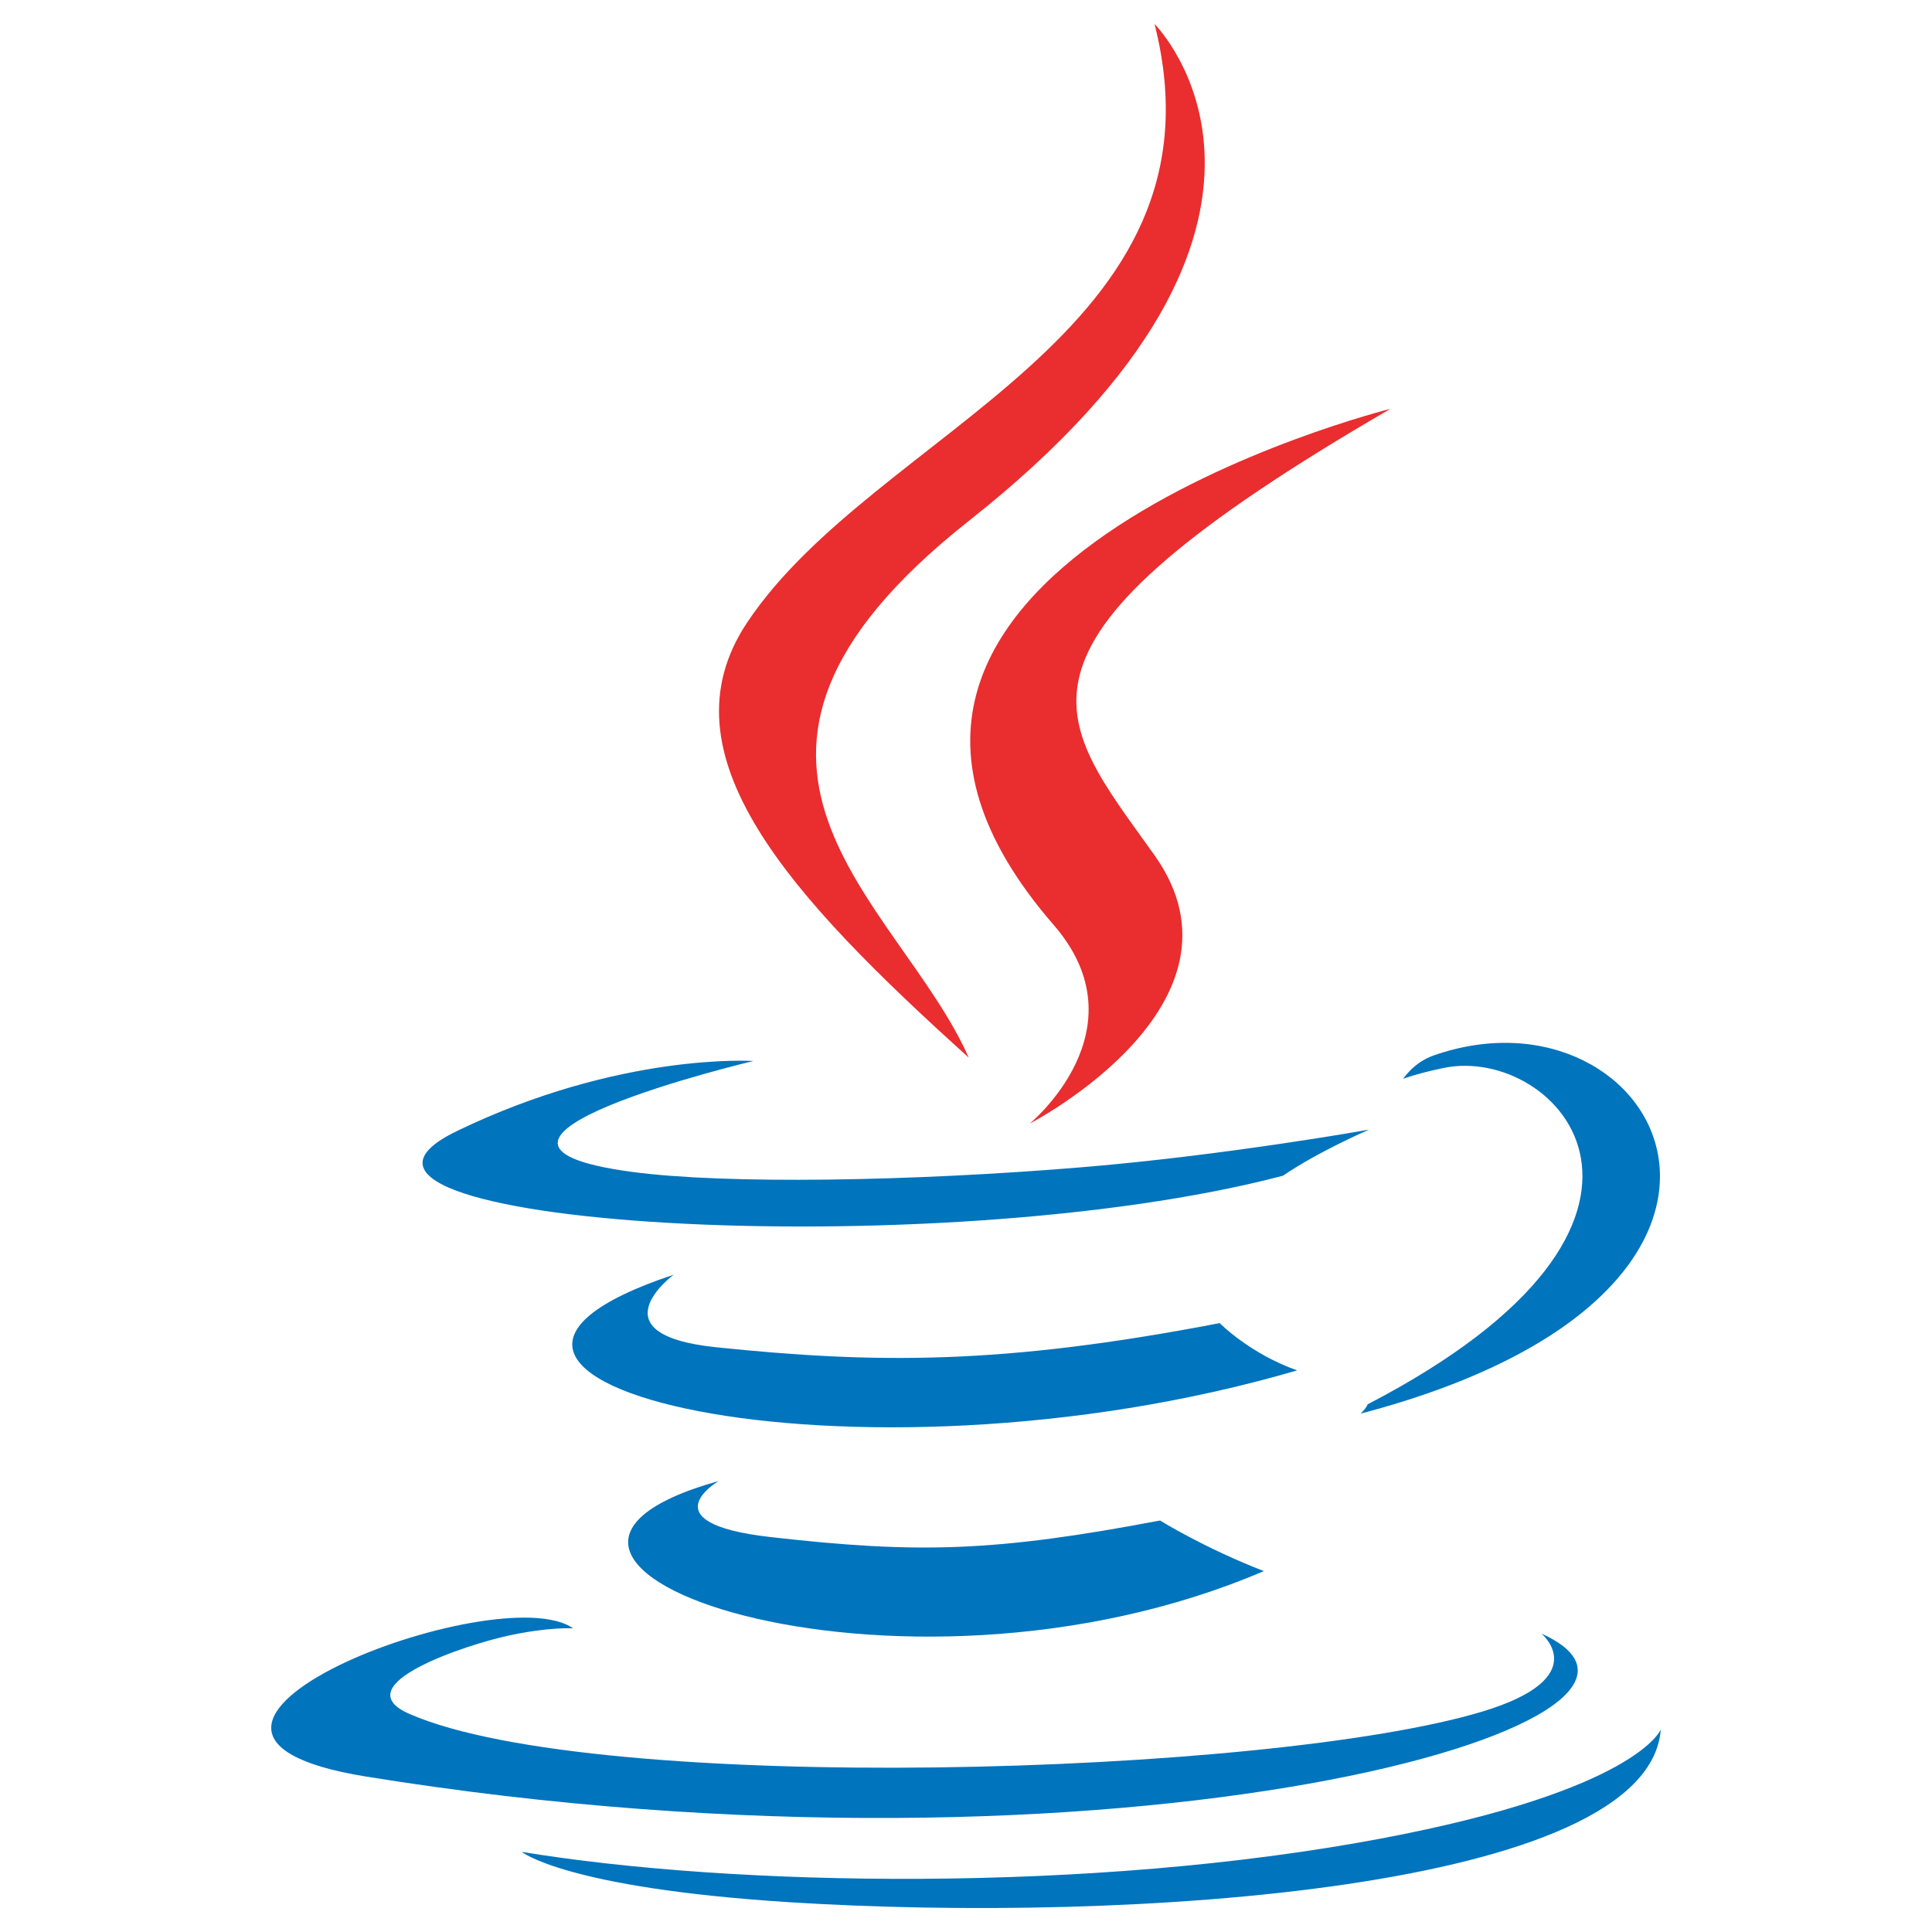
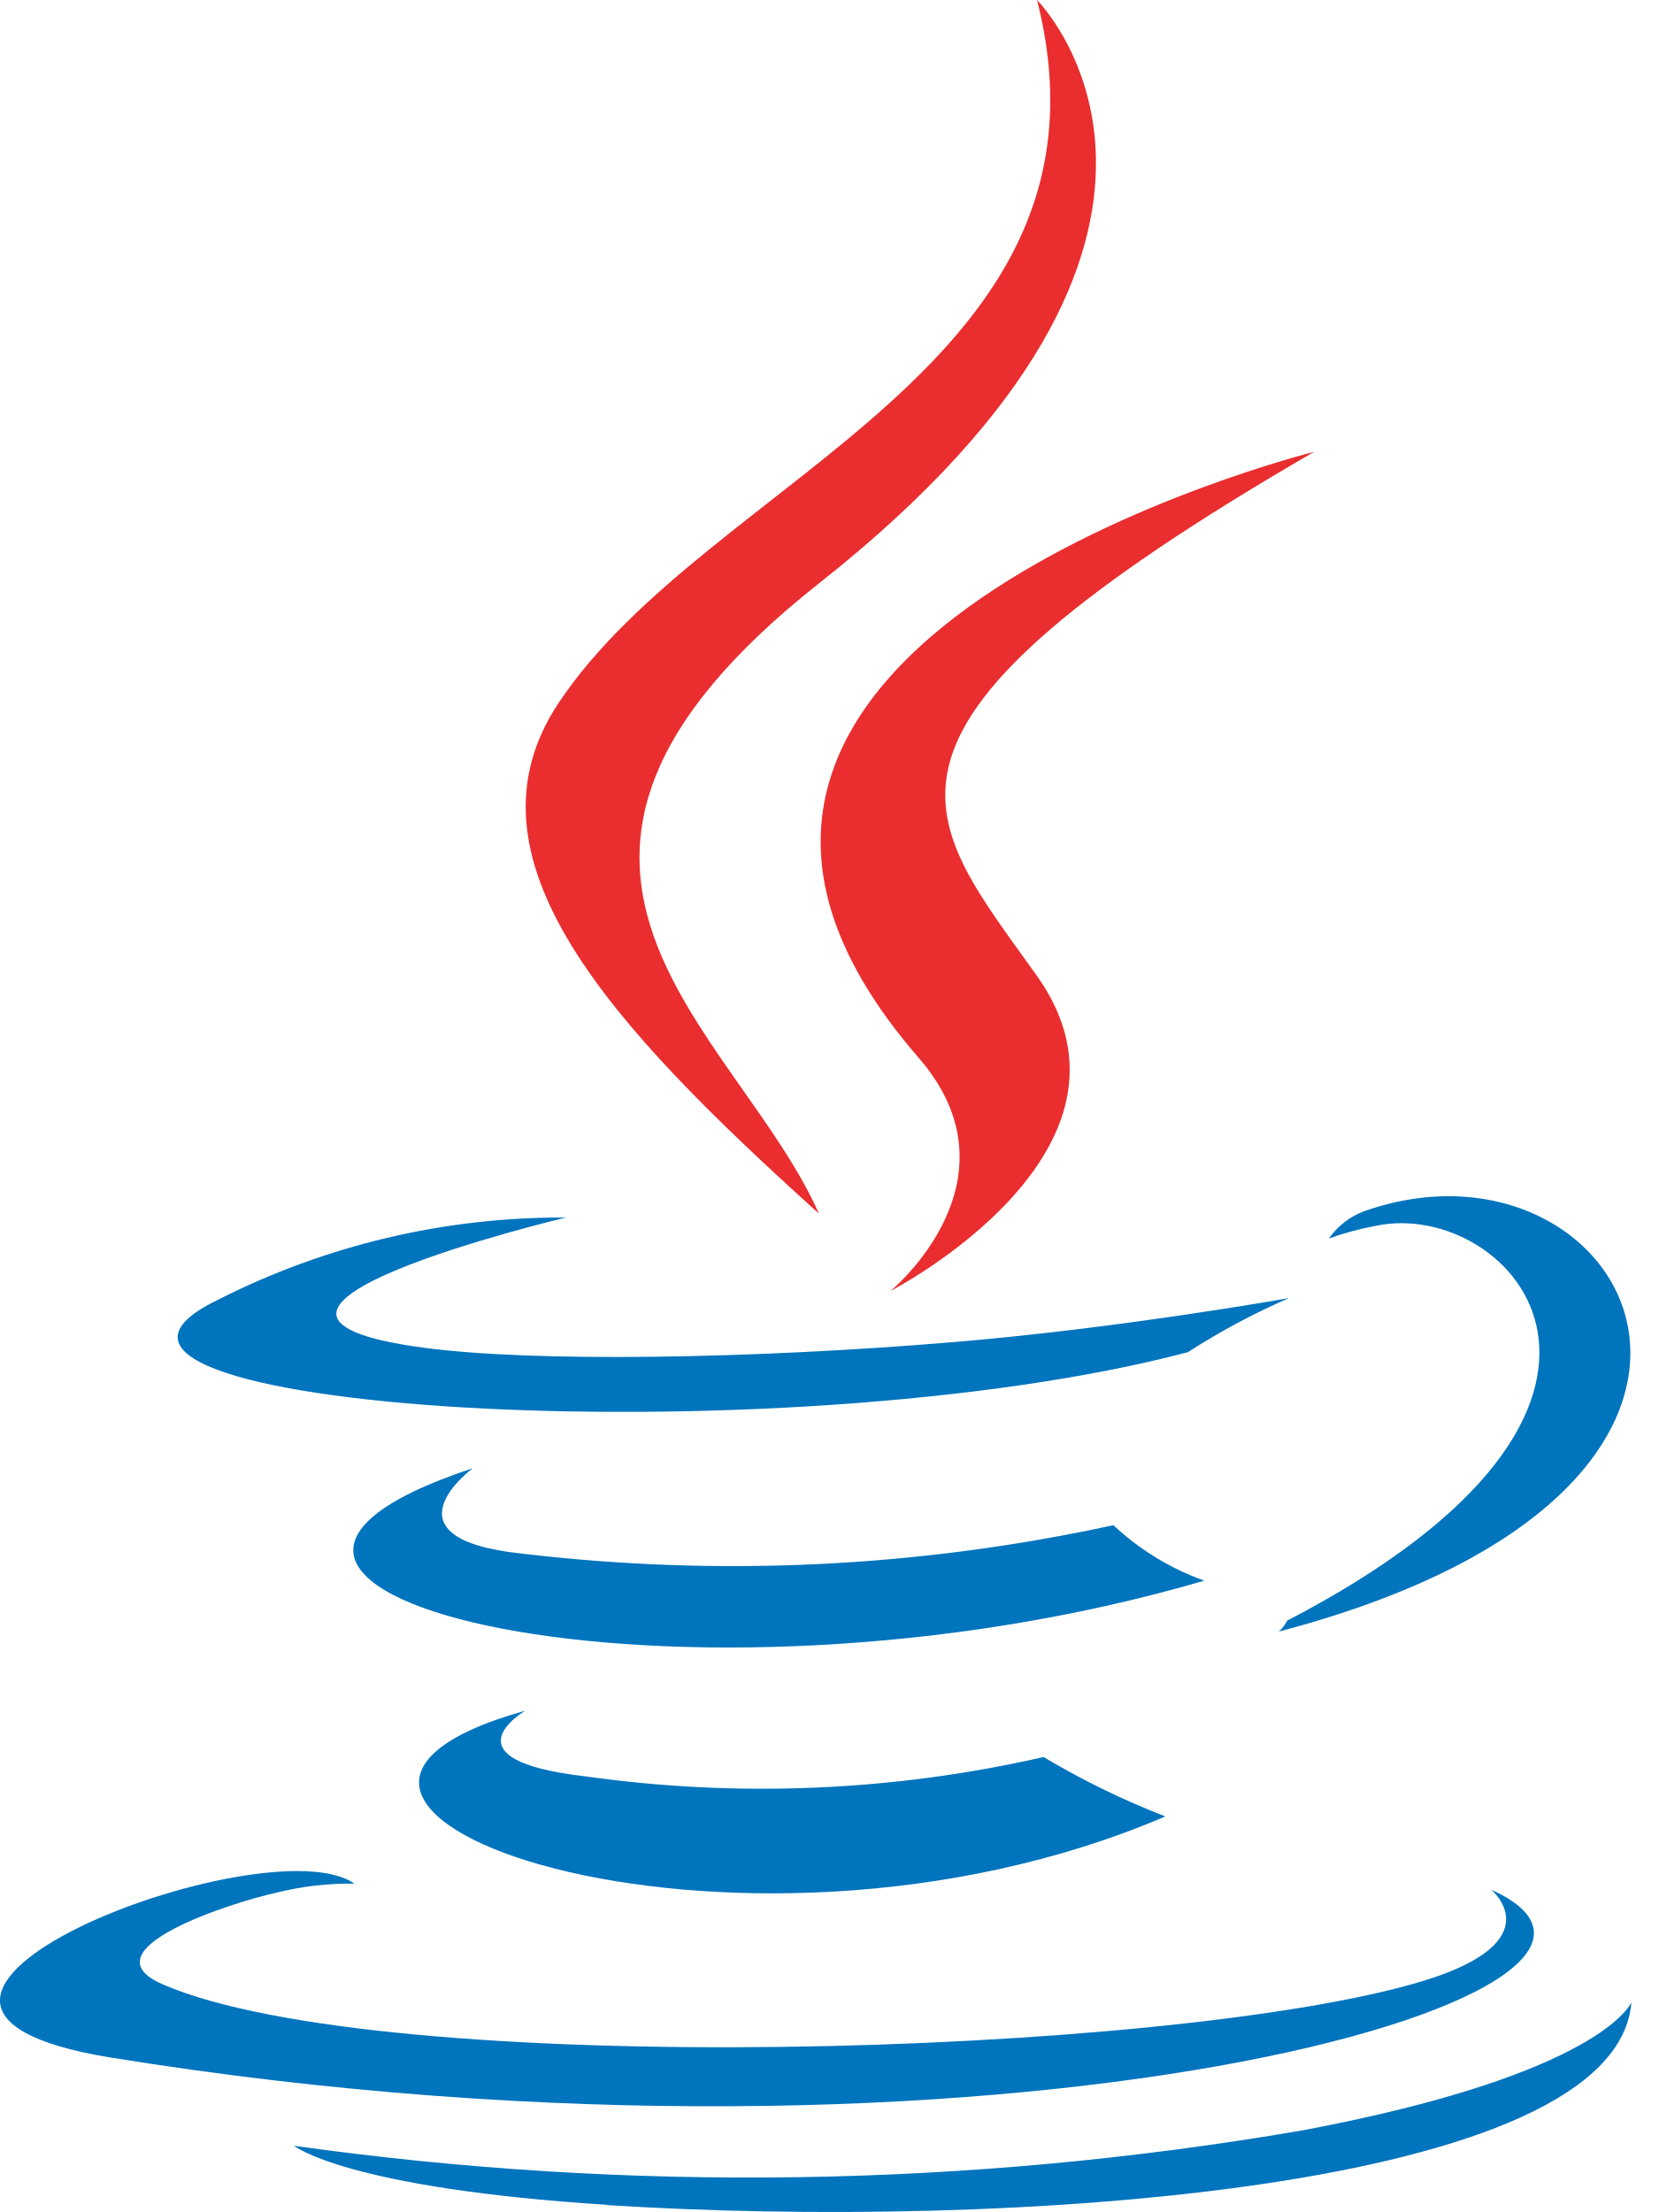
- <svg xmlns="http://www.w3.org/2000/svg" viewBox="0 0 128 128">
-   <path fill="#0074BD" d="M47.617 98.12s-4.767 2.774 3.397 3.71c9.892 1.13 14.947.968 25.845-1.092 0 0 2.871 1.795 6.873 3.351-24.439 10.47-55.308-.607-36.115-5.969zm-2.988-13.665s-5.348 3.959 2.823 4.805c10.567 1.091 18.91 1.18 33.354-1.6 0 0 1.993 2.025 5.132 3.131-29.542 8.64-62.446.68-41.309-6.336z" />
-   <path fill="#EA2D2E" d="M69.802 61.271c6.025 6.935-1.58 13.17-1.58 13.17s15.289-7.891 8.269-17.777c-6.559-9.215-11.587-13.792 15.635-29.58 0 .001-42.731 10.67-22.324 34.187z" />
-   <path fill="#0074BD" d="M102.123 108.229s3.529 2.91-3.888 5.159c-14.102 4.272-58.706 5.56-71.094.171-4.451-1.938 3.899-4.625 6.526-5.192 2.739-.593 4.303-.485 4.303-.485-4.953-3.487-32.013 6.85-13.743 9.815 49.821 8.076 90.817-3.637 77.896-9.468zM49.912 70.294s-22.686 5.389-8.033 7.348c6.188.828 18.518.638 30.011-.326 9.39-.789 18.813-2.474 18.813-2.474s-3.308 1.419-5.704 3.053c-23.042 6.061-67.544 3.238-54.731-2.958 10.832-5.239 19.644-4.643 19.644-4.643zm40.697 22.747c23.421-12.167 12.591-23.86 5.032-22.285-1.848.385-2.677.72-2.677.72s.688-1.079 2-1.543c14.953-5.255 26.451 15.503-4.823 23.725 0-.002.359-.327.468-.617z" />
-   <path fill="#EA2D2E" d="M76.491 1.587S89.459 14.563 64.188 34.51c-20.266 16.006-4.621 25.13-.007 35.559-11.831-10.673-20.509-20.07-14.688-28.815C58.041 28.42 81.722 22.195 76.491 1.587z" />
-   <path fill="#0074BD" d="M52.214 126.021c22.476 1.437 57-.8 57.817-11.436 0 0-1.571 4.032-18.577 7.231-19.186 3.612-42.854 3.191-56.887.874 0 .001 2.875 2.381 17.647 3.331z" />
+ <svg xmlns="http://www.w3.org/2000/svg" width="54" height="72" viewBox="0 0 54 72" fill="none">
+   <path d="M17.101 55.681C17.101 55.681 14.351 57.281 19.061 57.821C24.027 58.52 29.079 58.306 33.968 57.191C35.233 57.946 36.559 58.593 37.932 59.124C23.832 65.163 6.032 58.774 17.101 55.681ZM15.378 47.799C15.378 47.799 12.293 50.083 17.006 50.571C23.425 51.333 29.925 51.019 36.24 49.644C37.093 50.443 38.1 51.058 39.2 51.45C22.16 56.434 3.181 51.842 15.373 47.795L15.378 47.799Z" fill="#0074BD" />
+   <path d="M29.896 34.423C33.371 38.423 28.985 42.023 28.985 42.023C28.985 42.023 37.804 37.471 33.755 31.769C29.972 26.454 27.072 23.814 42.773 14.707C42.773 14.707 18.126 20.862 29.896 34.423Z" fill="#EA2D2E" />
+   <path d="M48.54 61.511C48.54 61.511 50.576 63.19 46.297 64.487C38.163 66.951 12.435 67.694 5.29 64.587C2.723 63.469 7.539 61.919 9.054 61.592C9.866 61.394 10.7 61.299 11.536 61.312C8.679 59.301 -6.929 65.263 3.609 66.973C32.346 71.631 55.993 64.873 48.54 61.511ZM18.424 39.63C18.424 39.63 5.339 42.738 13.791 43.868C17.36 44.346 24.472 44.236 31.102 43.68C36.518 43.225 41.953 42.253 41.953 42.253C40.811 42.75 39.711 43.339 38.663 44.014C25.372 47.514 -0.297 45.882 7.094 42.308C10.604 40.526 14.489 39.608 18.425 39.63H18.424ZM41.898 52.751C55.407 45.733 49.161 38.988 44.798 39.897C44.274 39.994 43.757 40.133 43.254 40.312C43.54 39.905 43.943 39.595 44.408 39.422C53.033 36.391 59.665 48.364 41.626 53.107C41.738 53.006 41.83 52.885 41.898 52.751Z" fill="#0074BD" />
+   <path d="M33.755 0C33.755 0 41.235 7.485 26.655 18.99C14.965 28.222 23.99 33.49 26.655 39.501C19.831 33.345 14.825 27.925 18.183 22.88C23.112 15.48 36.775 11.887 33.755 0Z" fill="#EA2D2E" />
+   <path d="M19.752 71.774C32.716 72.603 52.63 71.313 53.101 65.174C53.101 65.174 52.195 67.5 42.386 69.345C31.54 71.206 20.471 71.374 9.573 69.845C9.573 69.845 11.231 71.218 19.752 71.766V71.774Z" fill="#0074BD" />
</svg>
